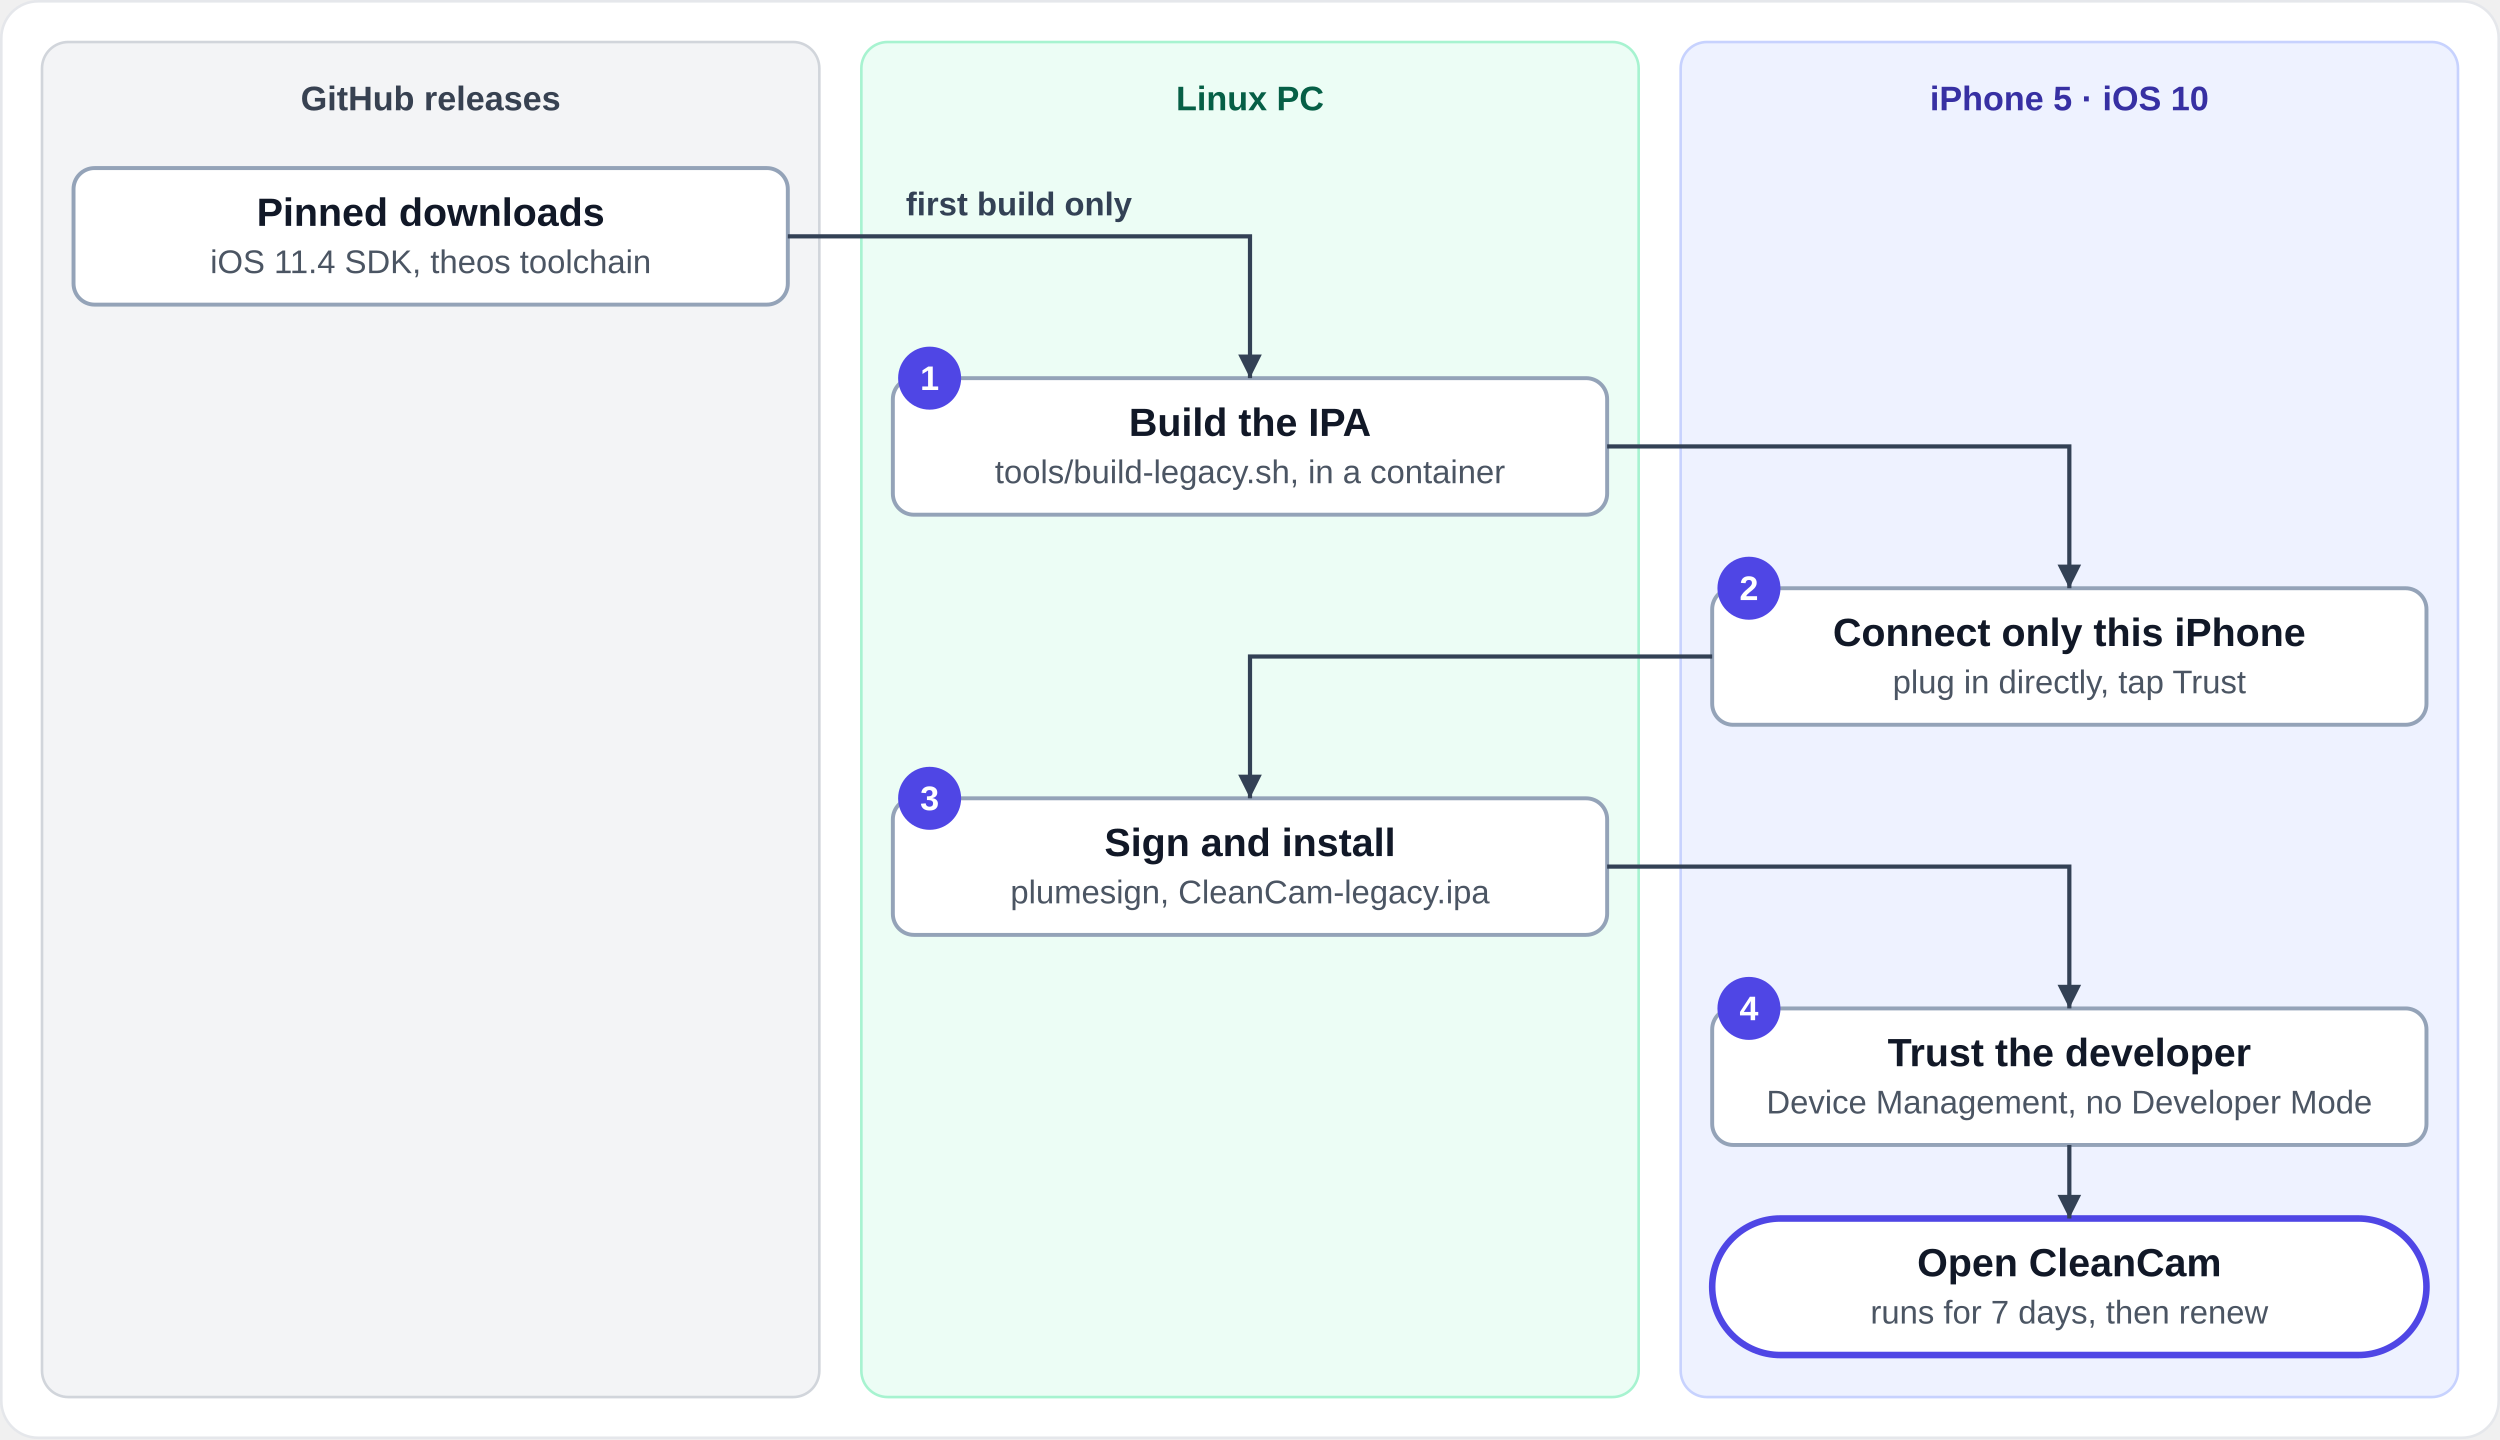
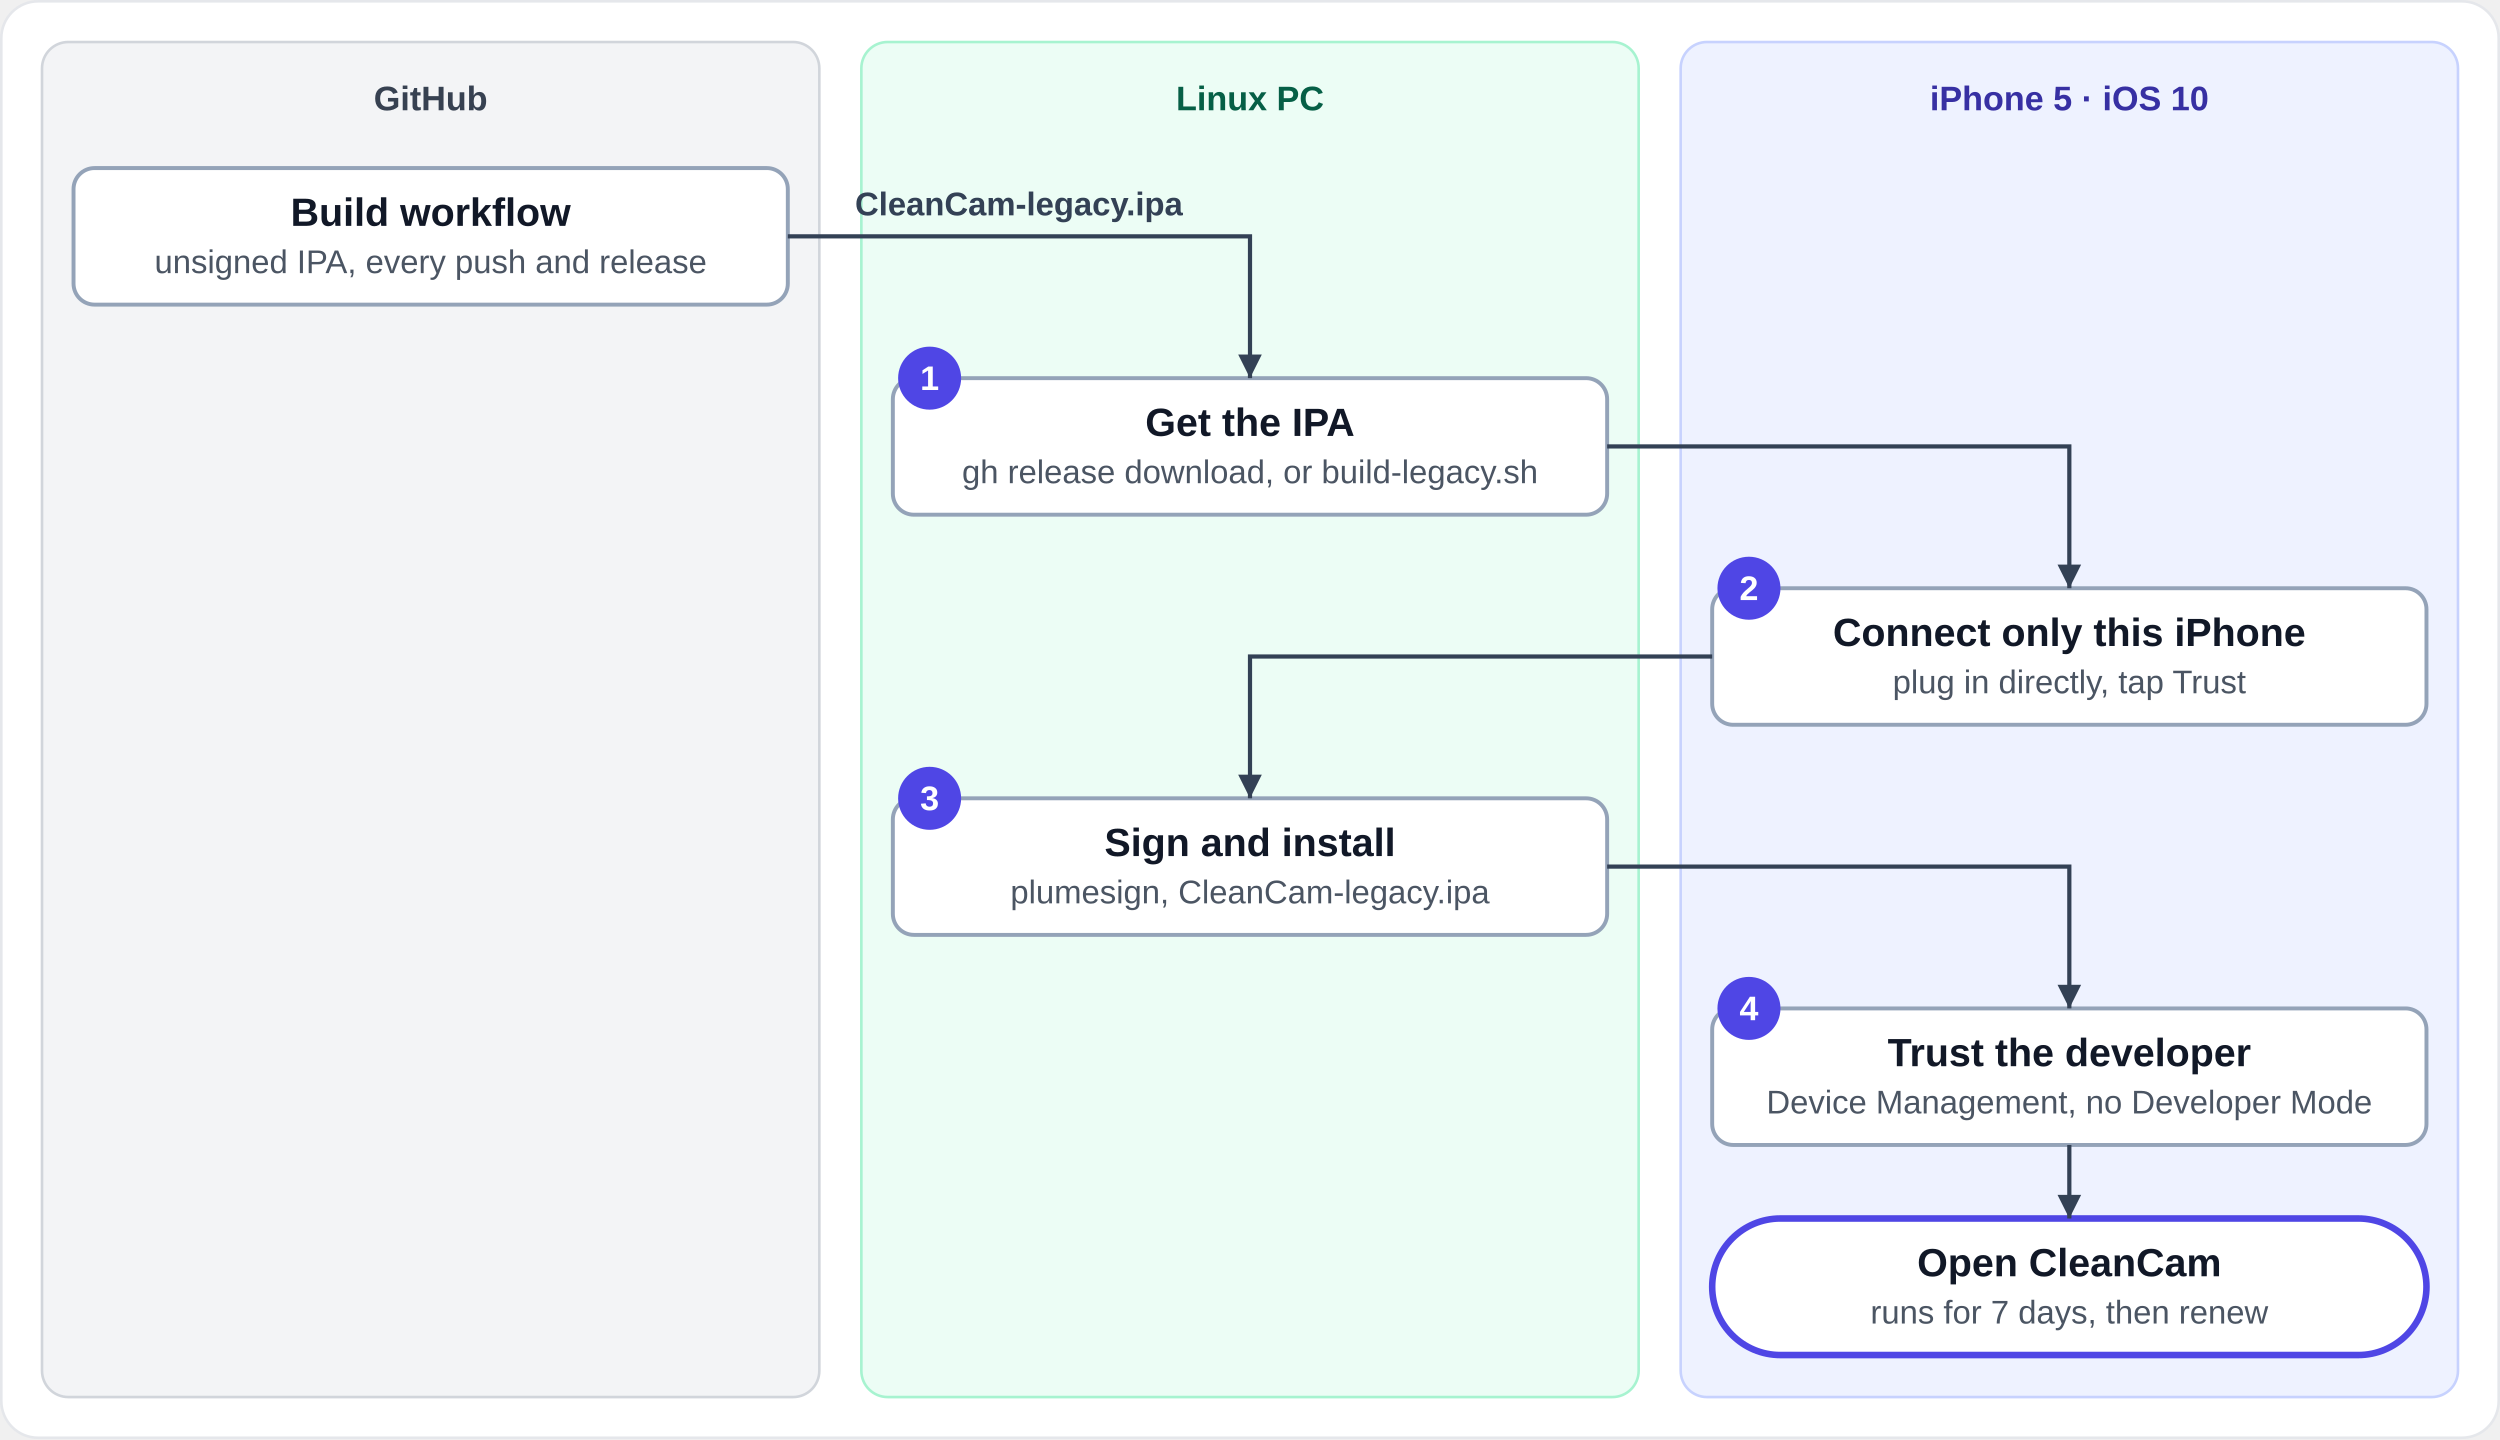
<svg xmlns="http://www.w3.org/2000/svg" width="952" height="548" viewBox="0 0 952 548">
  <style>
    text { font-family: 'Liberation Sans', Arial, Helvetica, sans-serif; }
    .bg { fill: #ffffff; stroke: #e5e7eb; }
    .lane-gh { fill: #f3f4f6; stroke: #d1d5db; }
    .lane-pc { fill: #ecfdf5; stroke: #a7f3d0; }
    .lane-phone { fill: #eef2ff; stroke: #c7d2fe; }
    .lane-label { font-size: 13px; font-weight: 700; }
    .gh { fill: #374151; }
    .pc { fill: #065f46; }
    .phone { fill: #3730a3; }
    .box { fill: #ffffff; stroke: #94a3b8; stroke-width: 1.5; }
    .key { stroke: #4f46e5; stroke-width: 2.5; }
    .badge { fill: #4f46e5; }
    .num { font-size: 13px; font-weight: 700; fill: #ffffff; }
    .title { font-size: 15px; font-weight: 700; fill: #111827; }
    .sub { font-size: 12.5px; fill: #4b5563; }
    .edge { fill: none; stroke: #334155; stroke-width: 1.6; }
    .label { font-size: 12.5px; font-weight: 700; fill: #334155; }
  </style>
  <defs>
    <marker id="arrow" viewBox="0 0 10 10" refX="10" refY="5" markerWidth="9" markerHeight="9" markerUnits="userSpaceOnUse" orient="auto">
      <path d="M0,0 L10,5 L0,10 z" fill="#334155" />
    </marker>
  </defs>
  <rect class="bg" x="0.5" y="0.5" width="951" height="547" rx="14" />
  <rect class="lane-gh" x="16" y="16" width="296" height="516" rx="10" />
-   <text class="lane-label gh" x="164" y="42" text-anchor="middle">GitHub releases</text>
+   <text class="lane-label gh" x="164" y="42" text-anchor="middle">GitHub</text>
  <rect class="lane-pc" x="328" y="16" width="296" height="516" rx="10" />
  <text class="lane-label pc" x="476" y="42" text-anchor="middle">Linux PC</text>
  <rect class="lane-phone" x="640" y="16" width="296" height="516" rx="10" />
  <text class="lane-label phone" x="788" y="42" text-anchor="middle">iPhone 5 · iOS 10</text>
  <rect class="box" x="28" y="64" width="272" height="52" rx="8" />
-   <text class="title" x="164" y="86" text-anchor="middle">Pinned downloads</text>
-   <text class="sub" x="164" y="104" text-anchor="middle">iOS 11.4 SDK, theos toolchain</text>
+   <text class="title" x="164" y="86" text-anchor="middle">Build workflow</text>
+   <text class="sub" x="164" y="104" text-anchor="middle">unsigned IPA, every push and release</text>
  <rect class="box" x="340" y="144" width="272" height="52" rx="8" />
  <circle class="badge" cx="354" cy="144" r="12" />
  <text class="num" x="354" y="148.5" text-anchor="middle">1</text>
-   <text class="title" x="476" y="166" text-anchor="middle">Build the IPA</text>
-   <text class="sub" x="476" y="184" text-anchor="middle">tools/build-legacy.sh, in a container</text>
+   <text class="title" x="476" y="166" text-anchor="middle">Get the IPA</text>
+   <text class="sub" x="476" y="184" text-anchor="middle">gh release download, or build-legacy.sh</text>
  <rect class="box" x="652" y="224" width="272" height="52" rx="8" />
  <circle class="badge" cx="666" cy="224" r="12" />
  <text class="num" x="666" y="228.5" text-anchor="middle">2</text>
  <text class="title" x="788" y="246" text-anchor="middle">Connect only this iPhone</text>
  <text class="sub" x="788" y="264" text-anchor="middle">plug in directly, tap Trust</text>
  <rect class="box" x="340" y="304" width="272" height="52" rx="8" />
  <circle class="badge" cx="354" cy="304" r="12" />
  <text class="num" x="354" y="308.5" text-anchor="middle">3</text>
  <text class="title" x="476" y="326" text-anchor="middle">Sign and install</text>
  <text class="sub" x="476" y="344" text-anchor="middle">plumesign, CleanCam-legacy.ipa</text>
  <rect class="box" x="652" y="384" width="272" height="52" rx="8" />
  <circle class="badge" cx="666" cy="384" r="12" />
  <text class="num" x="666" y="388.5" text-anchor="middle">4</text>
  <text class="title" x="788" y="406" text-anchor="middle">Trust the developer</text>
  <text class="sub" x="788" y="424" text-anchor="middle">Device Management, no Developer Mode</text>
  <rect class="box key" x="652" y="464" width="272" height="52" rx="26" />
  <text class="title" x="788" y="486" text-anchor="middle">Open CleanCam</text>
  <text class="sub" x="788" y="504" text-anchor="middle">runs for 7 days, then renew</text>
  <path class="edge" d="M300,90 H476 V144" marker-end="url(#arrow)" />
-   <text class="label" x="388" y="82" text-anchor="middle">first build only</text>
+   <text class="label" x="388" y="82" text-anchor="middle">CleanCam-legacy.ipa</text>
  <path class="edge" d="M612,170 H788 V224" marker-end="url(#arrow)" />
  <path class="edge" d="M652,250 H476 V304" marker-end="url(#arrow)" />
  <path class="edge" d="M612,330 H788 V384" marker-end="url(#arrow)" />
  <path class="edge" d="M788,436 V464" marker-end="url(#arrow)" />
</svg>
